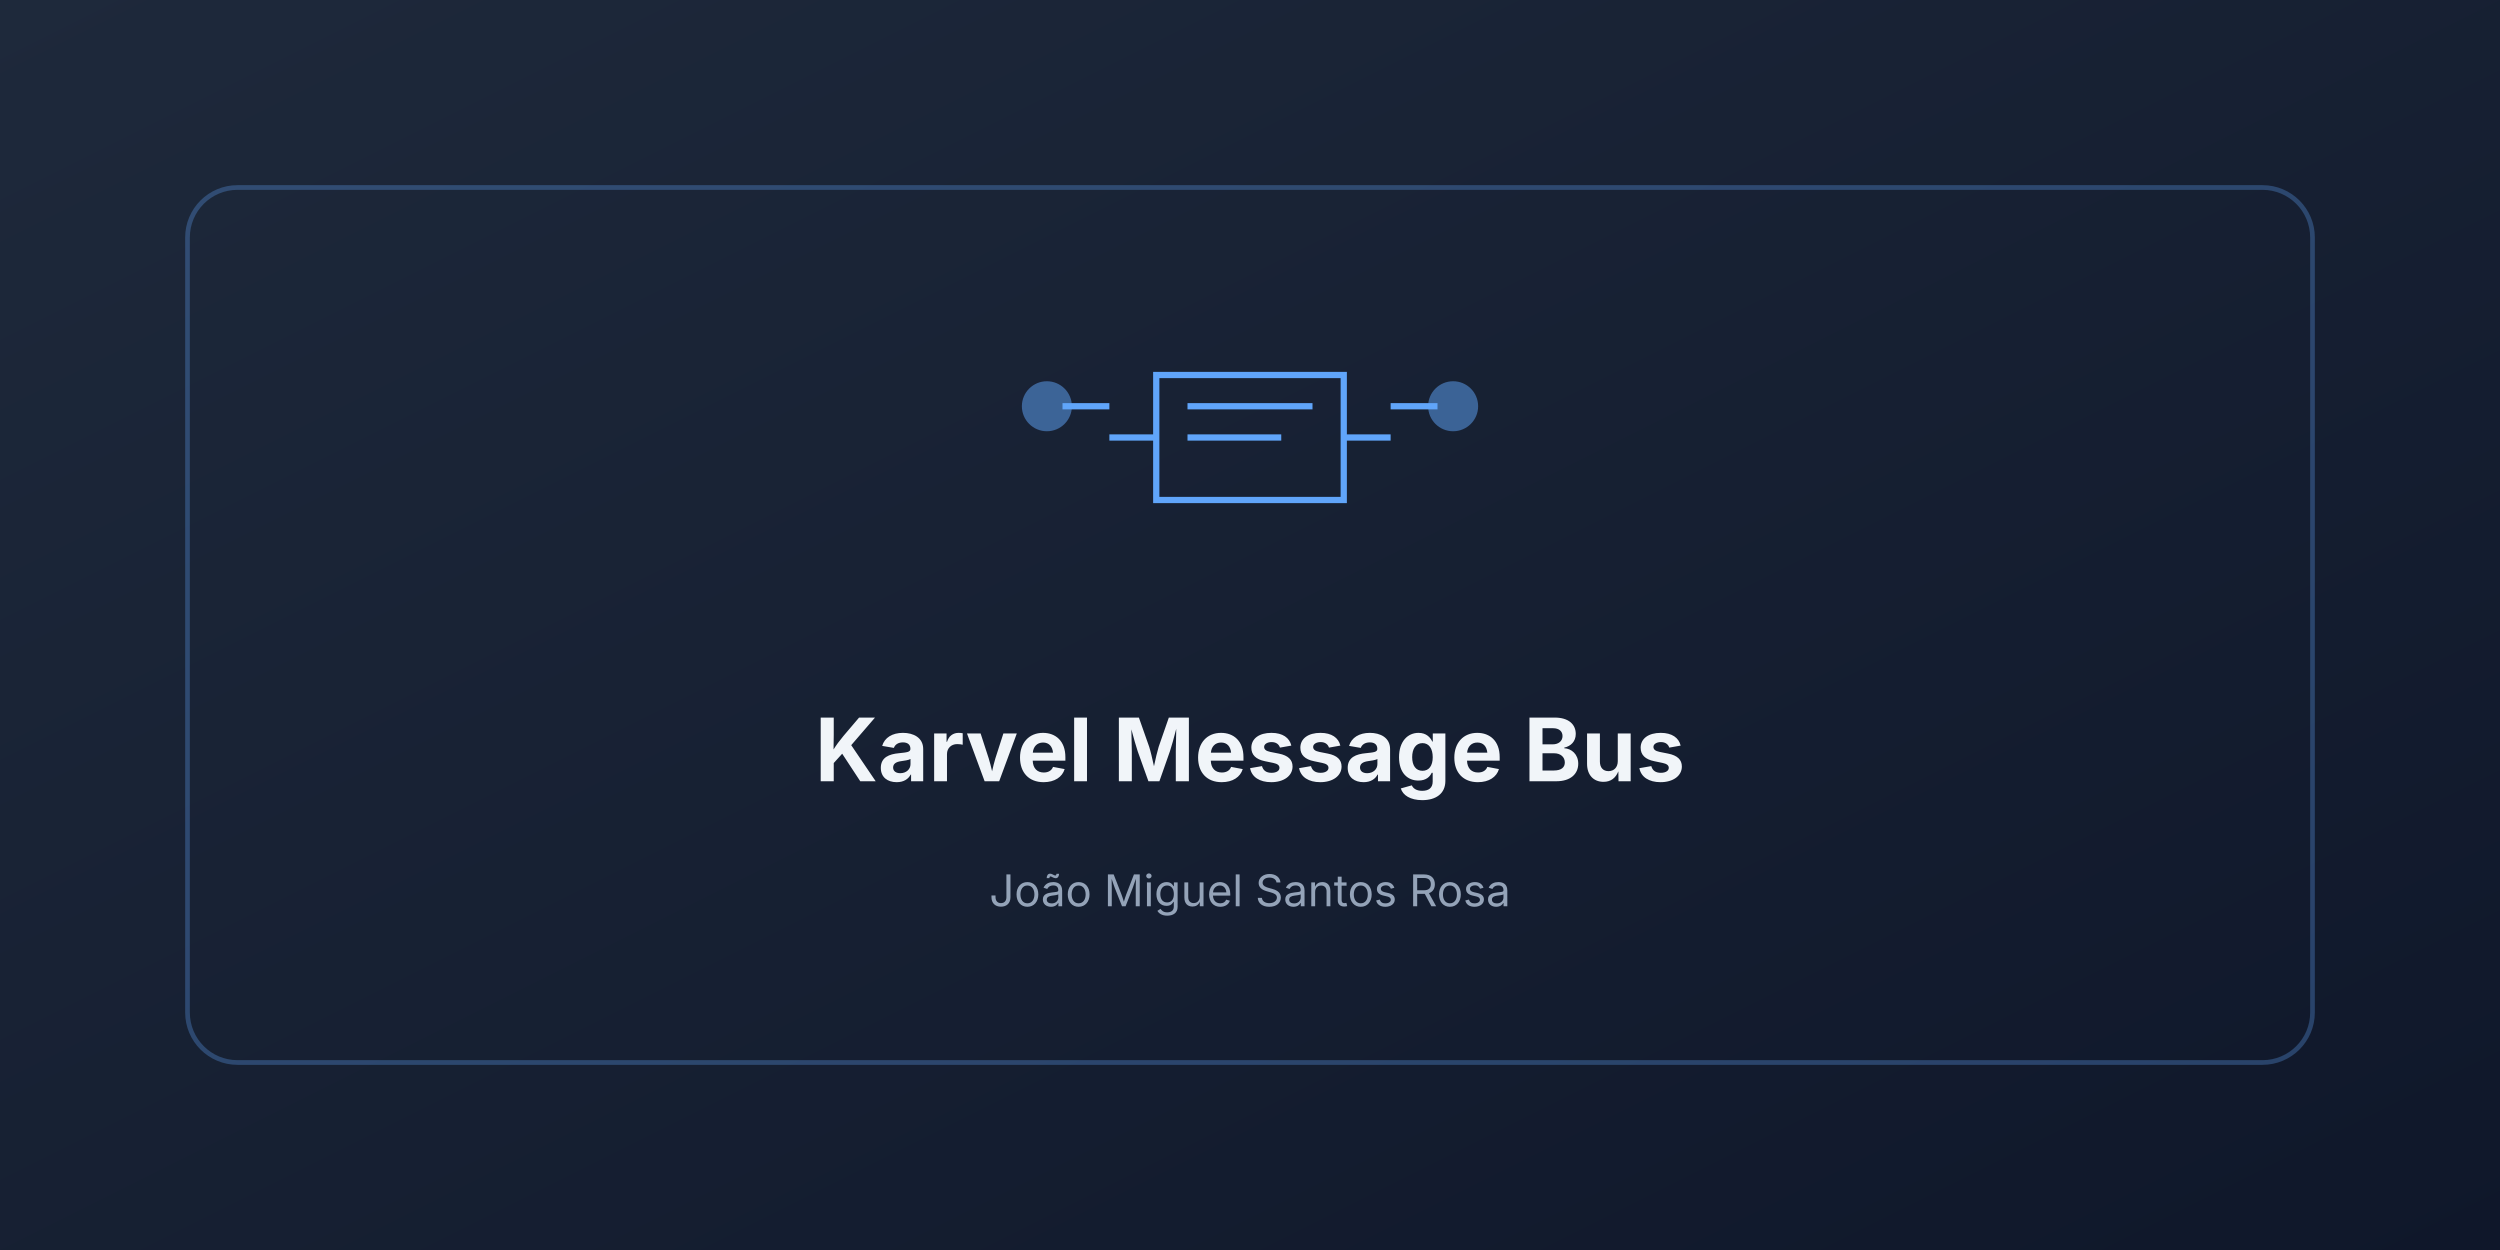
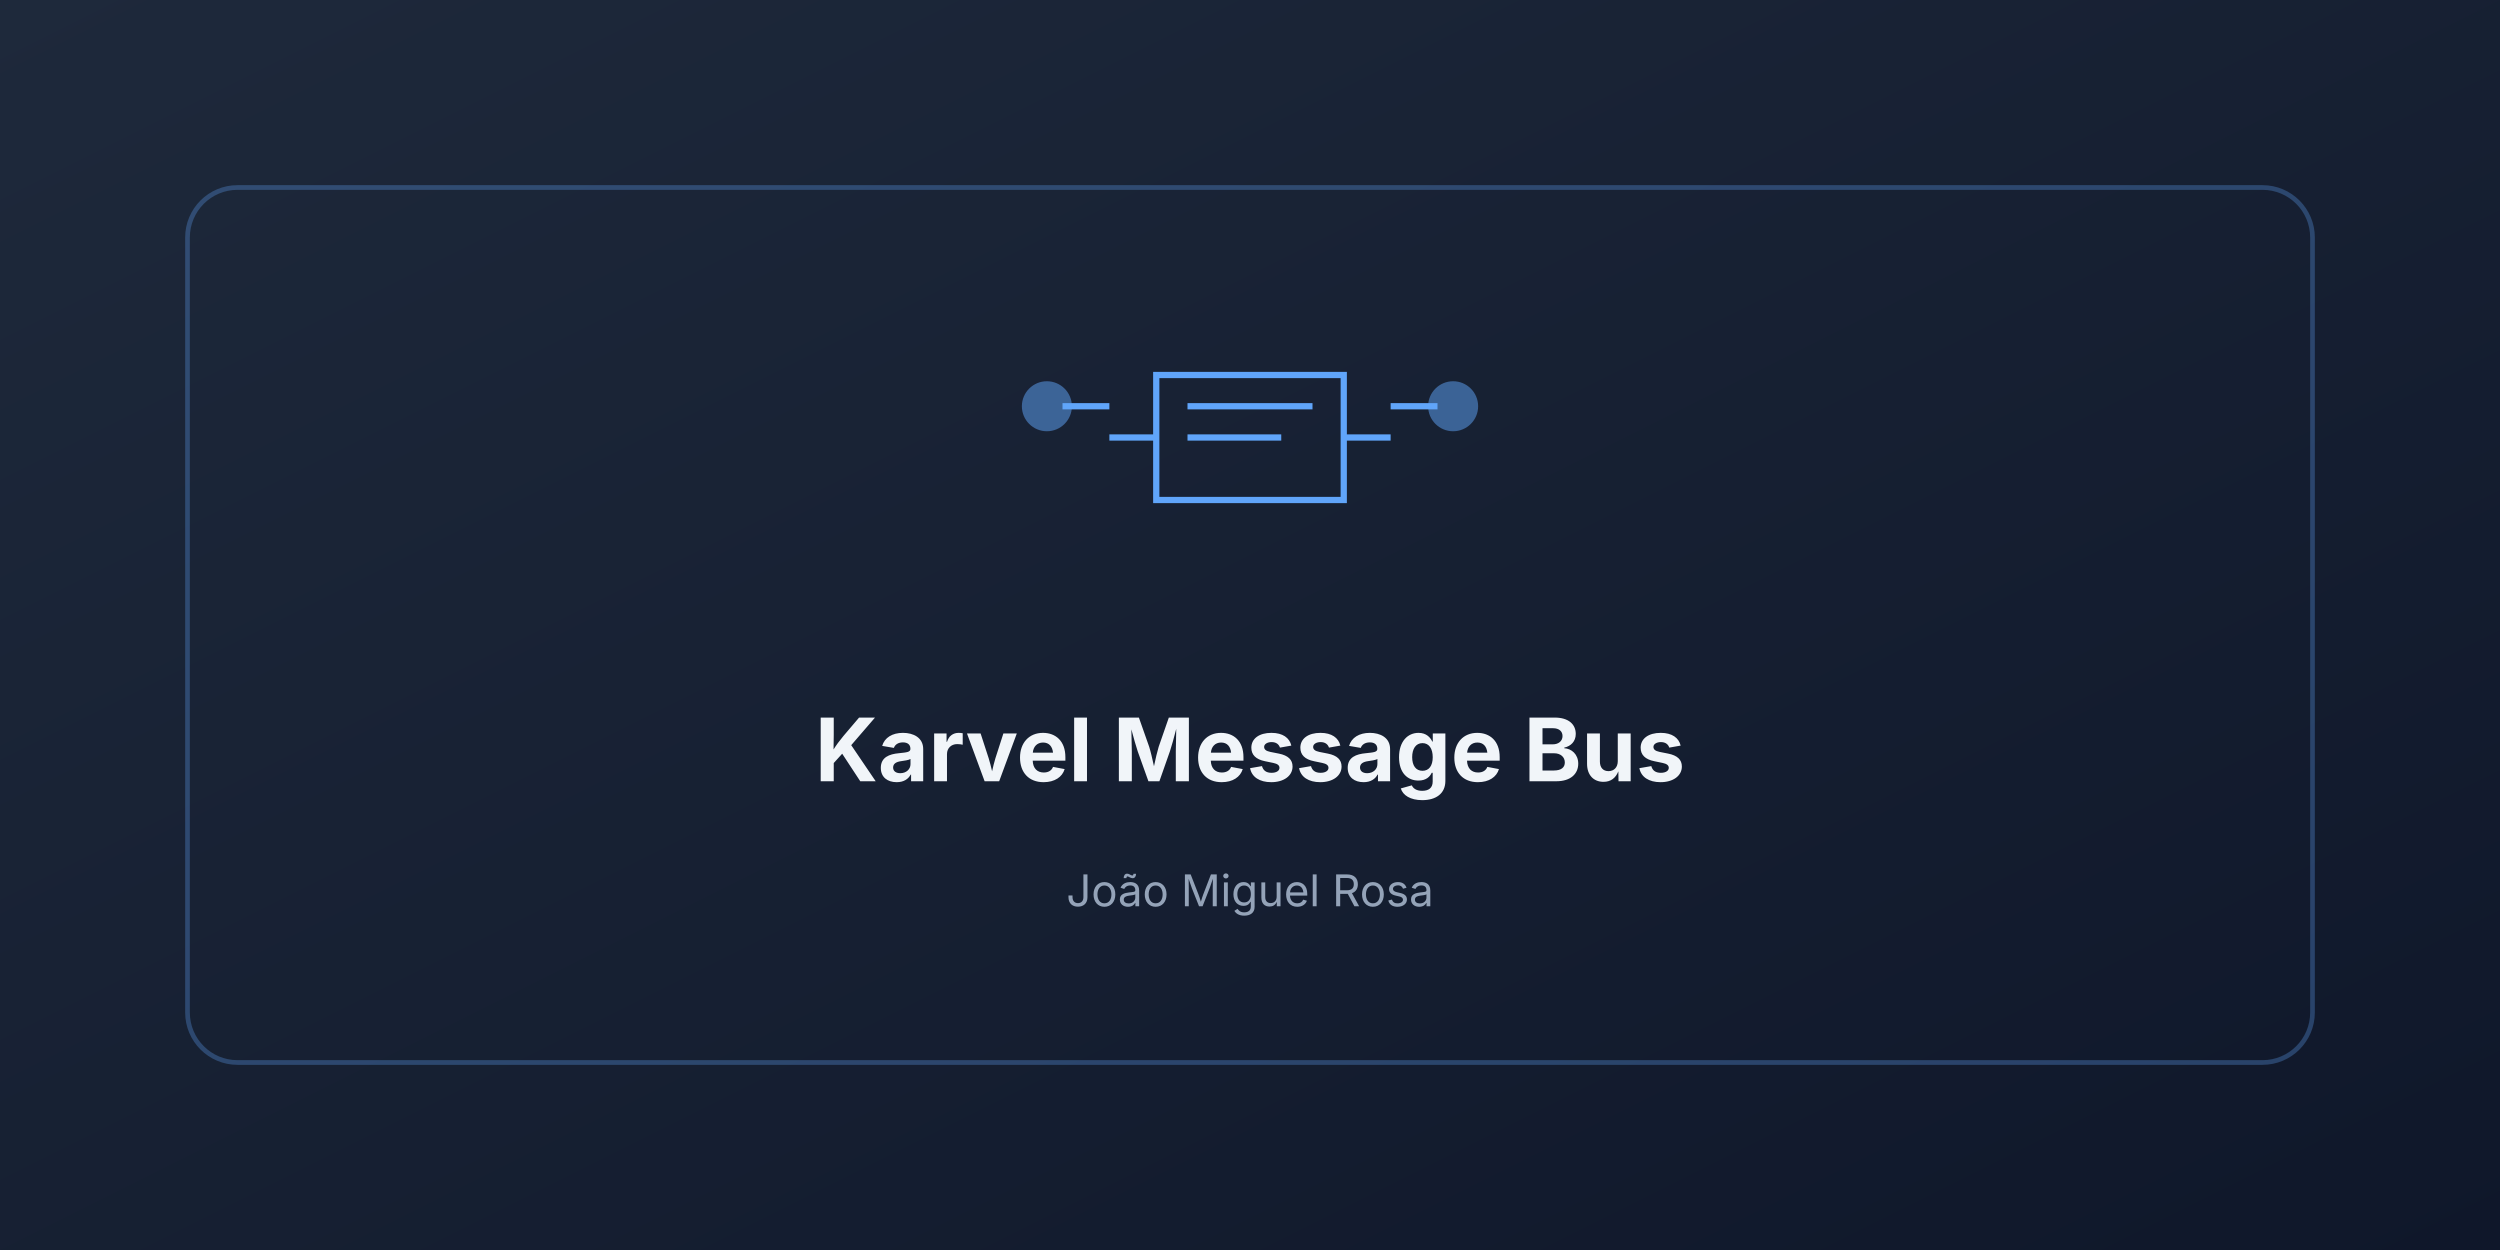
<svg xmlns="http://www.w3.org/2000/svg" width="800" height="400" viewBox="0 0 800 400">
  <defs>
    <linearGradient id="bg" x1="0%" y1="0%" x2="100%" y2="100%">
      <stop offset="0%" stop-color="#1e293b" />
      <stop offset="100%" stop-color="#0f172a" />
    </linearGradient>
  </defs>
  <rect width="800" height="400" fill="url(#bg)" />
  <rect x="60" y="60" width="680" height="280" rx="16" fill="none" stroke="#60a5fa" stroke-width="1.5" opacity="0.3" />
  <path d="M370,120 h60 v40 h-60z M380,130 h40 M380,140 h30 M355,140 l15,0 M430,140 l15,0 M340,130 h15 M445,130 h15" stroke="#60a5fa" stroke-width="2" fill="none" />
  <circle cx="335" cy="130" r="8" fill="#60a5fa" opacity="0.5" />
  <circle cx="465" cy="130" r="8" fill="#60a5fa" opacity="0.5" />
  <text x="400" y="250" text-anchor="middle" font-family="Inter,system-ui,sans-serif" font-weight="700" font-size="28" fill="#f1f5f9">Karvel Message Bus</text>
-   <text x="400" y="290" text-anchor="middle" font-family="Inter,system-ui,sans-serif" font-size="14" fill="#94a3b8">João Miguel Santos Rosa</text>
+   <text x="400" y="290" text-anchor="middle" font-family="Inter,system-ui,sans-serif" font-size="14" fill="#94a3b8">João Miguel Rosa</text>
</svg>
